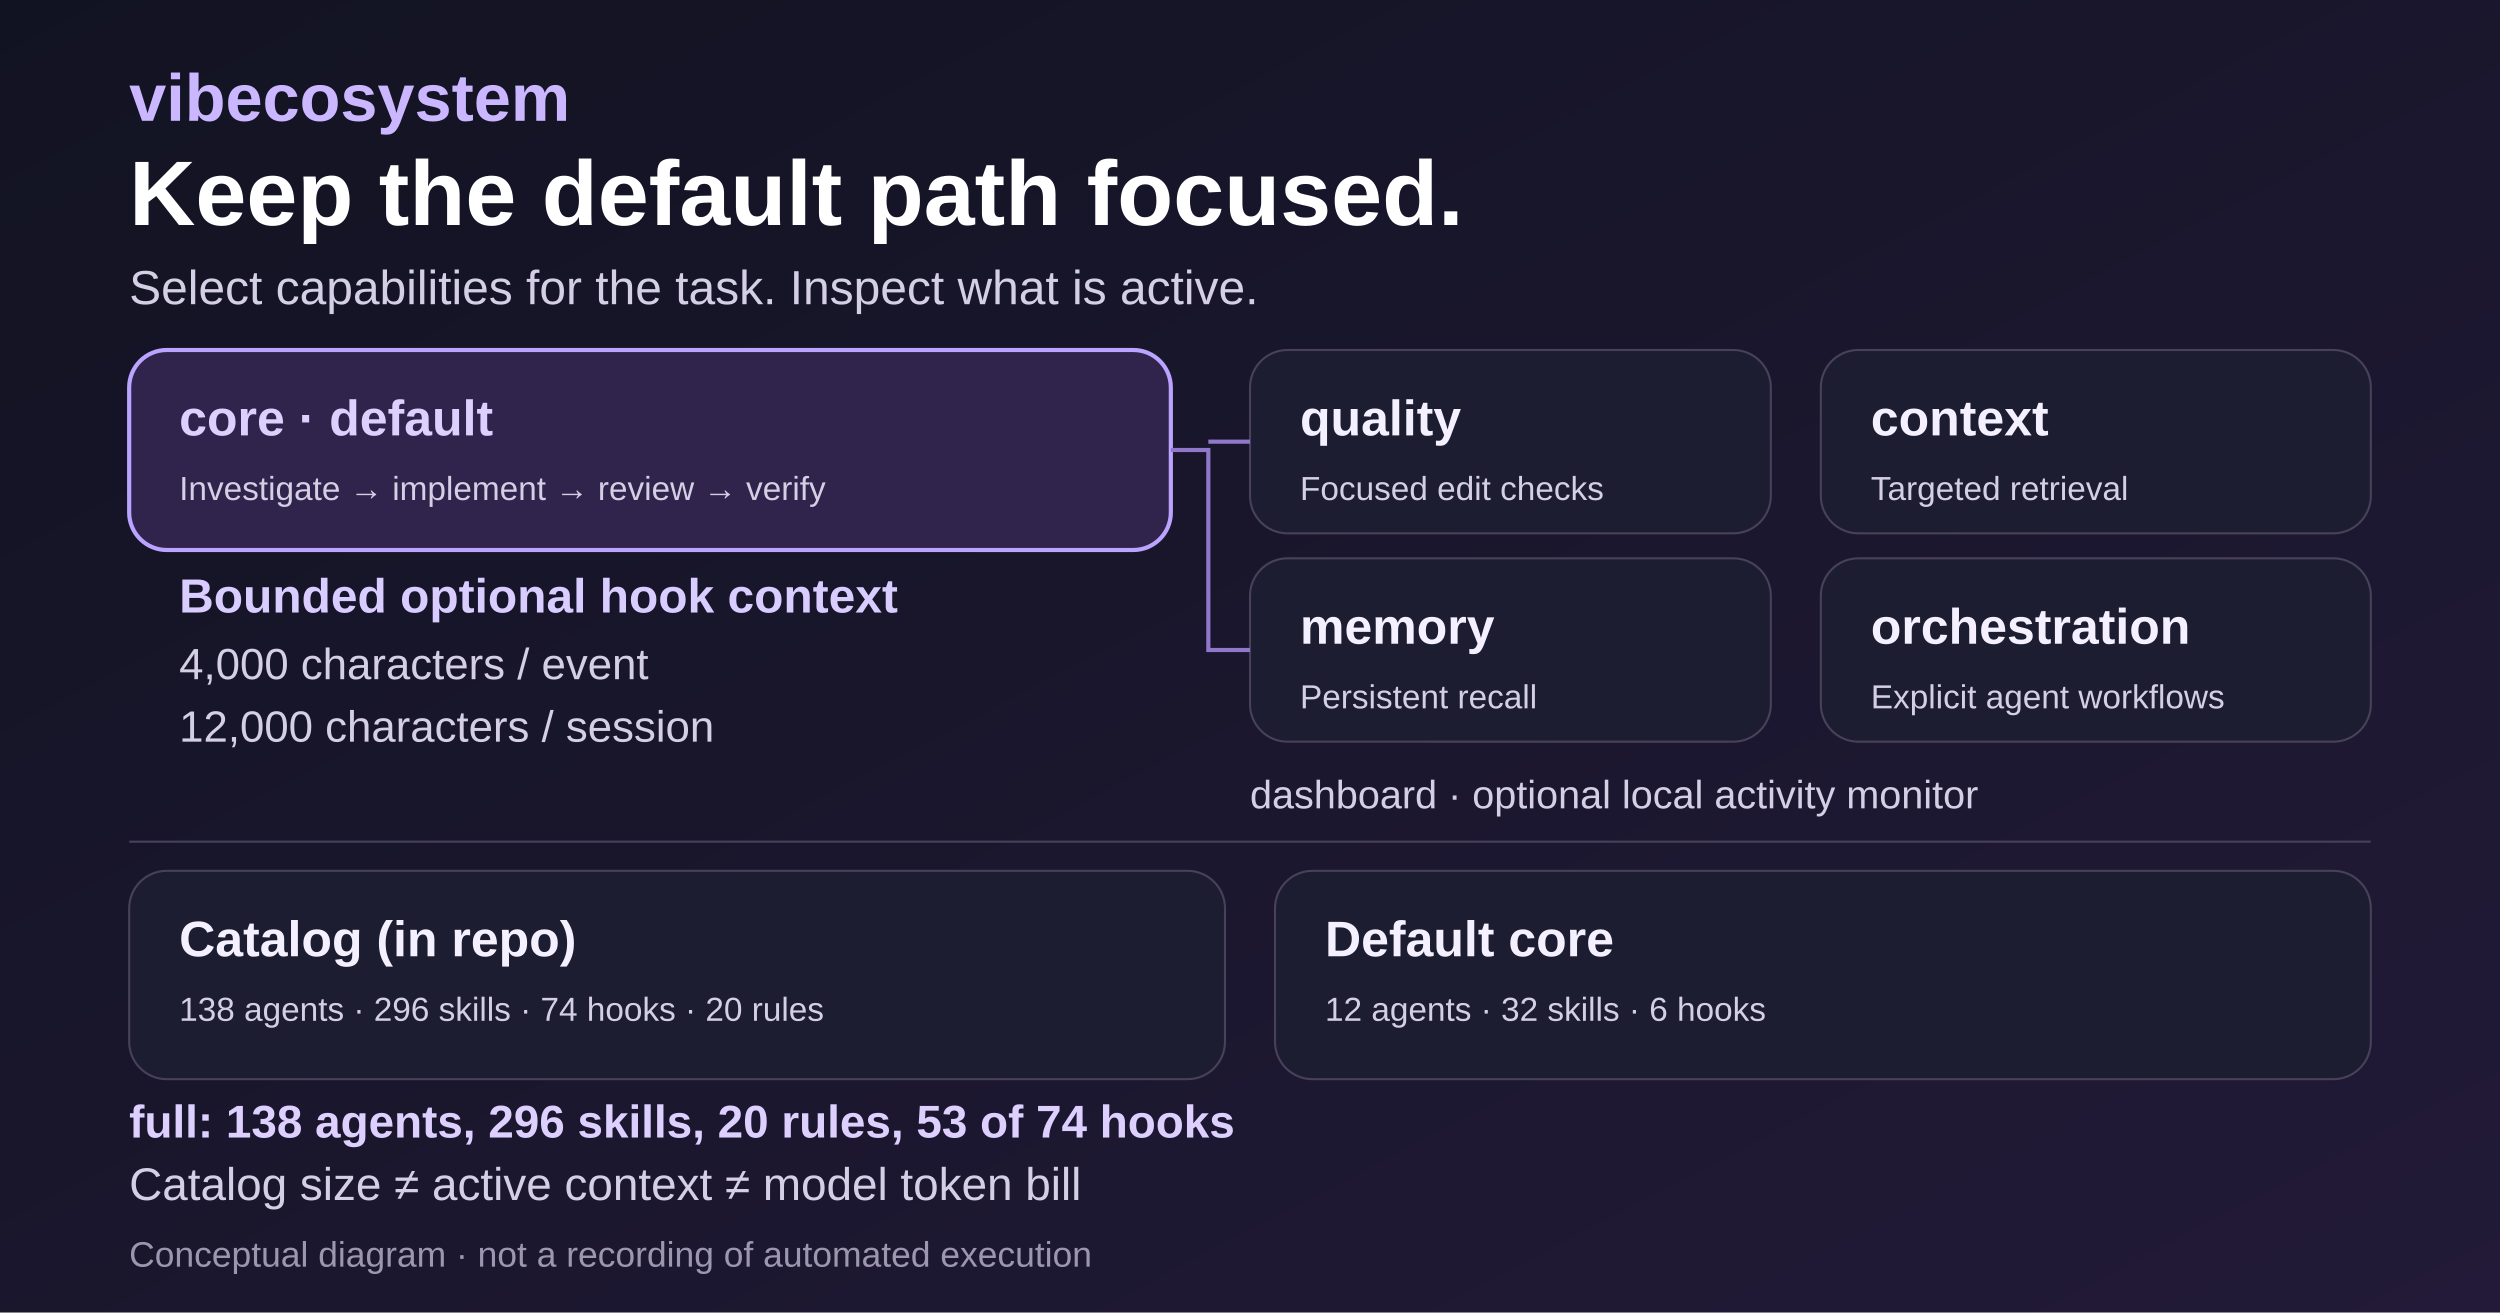
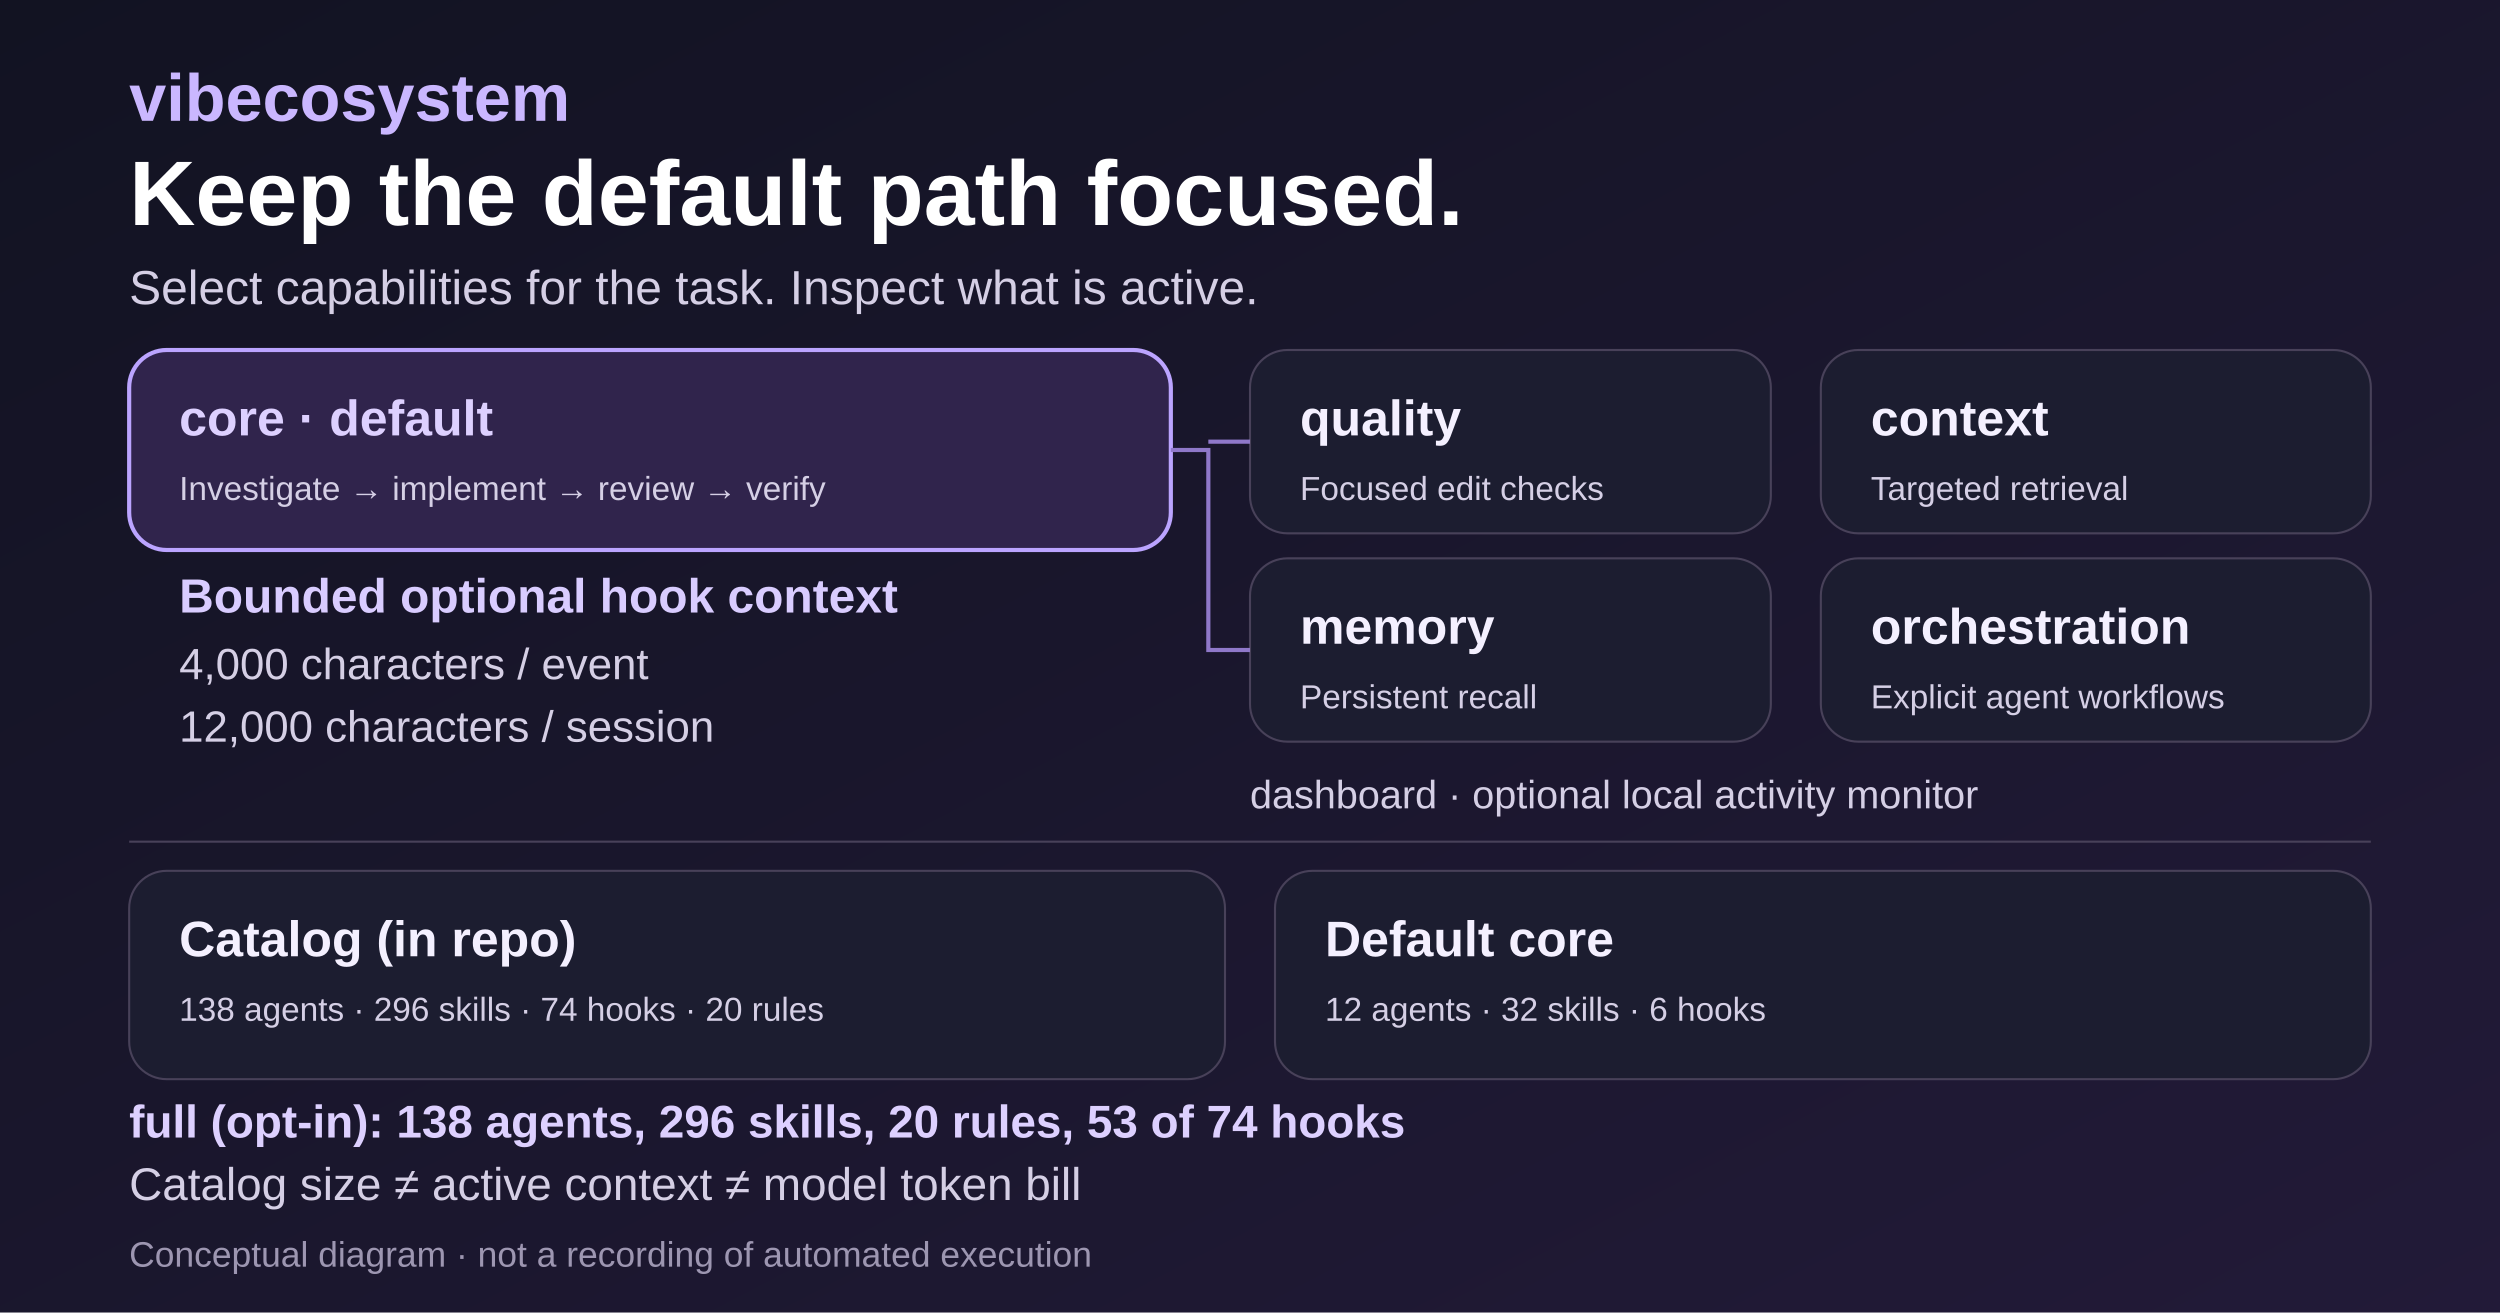
<svg xmlns="http://www.w3.org/2000/svg" width="1200" height="630" viewBox="0 0 1200 630" role="img" aria-labelledby="title desc">
  <defs>
    <linearGradient id="bg" x2="1" y2="1">
      <stop stop-color="#121322" />
      <stop offset="1" stop-color="#221a38" />
    </linearGradient>
    <linearGradient id="accent">
      <stop stop-color="#b5a0ff" />
      <stop offset="1" stop-color="#ddd2ff" />
    </linearGradient>
  </defs>
  <rect width="1200" height="630" fill="url(#bg)" />
  <g fill="#f4f0ff" font-family="Arial, Helvetica, sans-serif">
    <text x="62" y="58" font-size="32" font-weight="700" fill="#cab7ff">vibecosystem</text>
    <text x="62" y="108" font-size="44" font-weight="700" fill="#ffffff">Keep the default path focused.</text>
    <text x="62" y="146" font-size="23" font-weight="400" fill="#d5cfe5">Select capabilities for the task. Inspect what is active.</text>
    <rect x="62" y="168" width="500" height="96" rx="18" fill="#30244c" stroke="#bba4ff" stroke-width="2" />
    <text x="86" y="209" font-size="24" font-weight="700" fill="#ddd0ff">core · default</text>
    <text x="86" y="240" font-size="16" font-weight="400" fill="#d5cfe5">Investigate → implement → review → verify</text>
    <rect x="600" y="168" width="250" height="88" rx="18" fill="#1c1d30" stroke="#484159" stroke-width="1" />
    <text x="624" y="209" font-size="24" font-weight="700" fill="#f4f0ff">quality</text>
    <text x="624" y="240" font-size="16" font-weight="400" fill="#d5cfe5">Focused edit checks</text>
    <rect x="874" y="168" width="264" height="88" rx="18" fill="#1c1d30" stroke="#484159" stroke-width="1" />
    <text x="898" y="209" font-size="24" font-weight="700" fill="#f4f0ff">context</text>
    <text x="898" y="240" font-size="16" font-weight="400" fill="#d5cfe5">Targeted retrieval</text>
    <rect x="600" y="268" width="250" height="88" rx="18" fill="#1c1d30" stroke="#484159" stroke-width="1" />
    <text x="624" y="309" font-size="24" font-weight="700" fill="#f4f0ff">memory</text>
    <text x="624" y="340" font-size="16" font-weight="400" fill="#d5cfe5">Persistent recall</text>
    <rect x="874" y="268" width="264" height="88" rx="18" fill="#1c1d30" stroke="#484159" stroke-width="1" />
    <text x="898" y="309" font-size="24" font-weight="700" fill="#f4f0ff">orchestration</text>
    <text x="898" y="340" font-size="16" font-weight="400" fill="#d5cfe5">Explicit agent workflows</text>
    <text x="86" y="294" font-size="23" font-weight="700" fill="#d9ccff">Bounded optional hook context</text>
    <text x="86" y="326" font-size="21" font-weight="400" fill="#d5cfe5">4,000 characters / event</text>
    <text x="86" y="356" font-size="21" font-weight="400" fill="#d5cfe5">12,000 characters / session</text>
    <text x="600" y="388" font-size="19" font-weight="400" fill="#d5cfe5">dashboard · optional local activity monitor</text>
    <path d="M562 216 H580 V312 H600 M580 212 H600" fill="none" stroke="#8f78c9" stroke-width="2" />
    <path d="M62 404 H1138" stroke="#484159" />
    <rect x="62" y="418" width="526" height="100" rx="18" fill="#1c1d30" stroke="#484159" stroke-width="1" />
    <text x="86" y="459" font-size="24" font-weight="700" fill="#f4f0ff">Catalog (in repo)</text>
    <text x="86" y="490" font-size="16" font-weight="400" fill="#d5cfe5">138 agents · 296 skills · 74 hooks · 20 rules</text>
    <rect x="612" y="418" width="526" height="100" rx="18" fill="#1c1d30" stroke="#484159" stroke-width="1" />
    <text x="636" y="459" font-size="24" font-weight="700" fill="#f4f0ff">Default core</text>
    <text x="636" y="490" font-size="16" font-weight="400" fill="#d5cfe5">12 agents · 32 skills · 6 hooks</text>
-     <text x="62" y="546" font-size="22" font-weight="700" fill="#ddd0ff">full: 138 agents, 296 skills, 20 rules, 53 of 74 hooks</text>
+     <text x="62" y="546" font-size="22" font-weight="700" fill="#ddd0ff">full (opt-in): 138 agents, 296 skills, 20 rules, 53 of 74 hooks</text>
    <text x="62" y="576" font-size="22" font-weight="400" fill="#d5cfe5">Catalog size ≠ active context ≠ model token bill</text>
    <text x="62" y="608" font-size="17" font-weight="400" fill="#9d96b1">Conceptual diagram · not a recording of automated execution</text>
  </g>
</svg>
